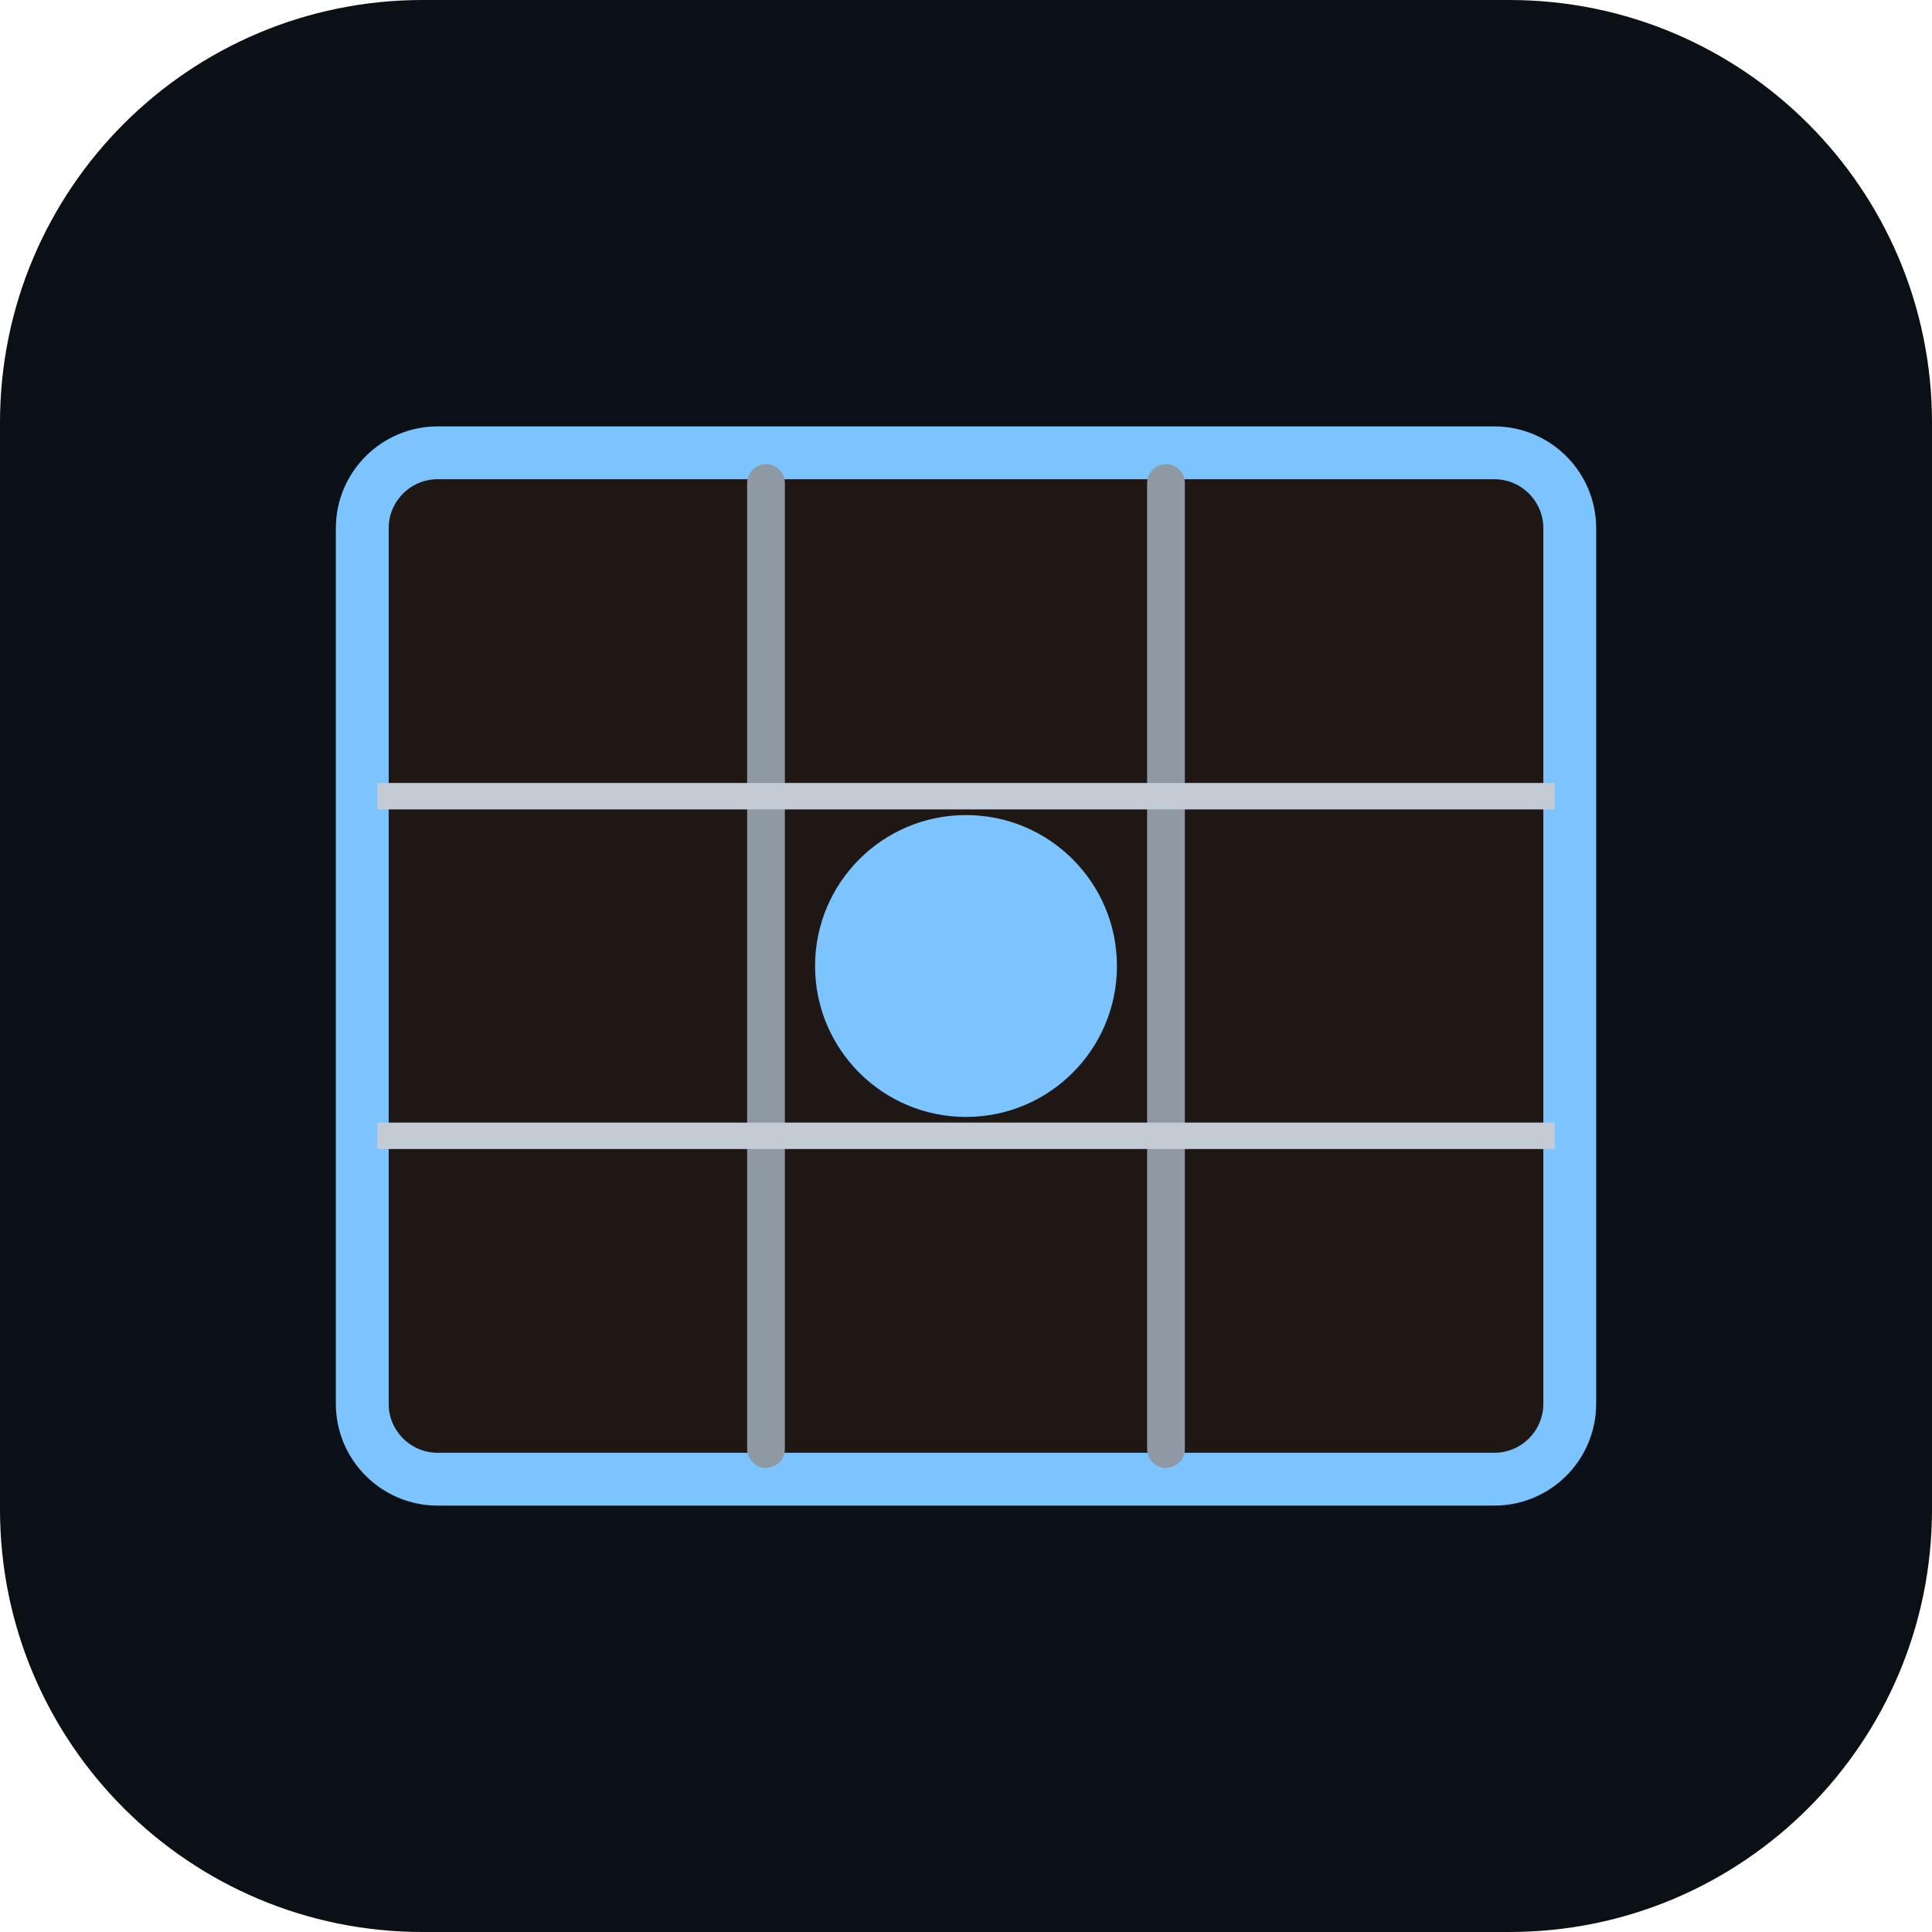
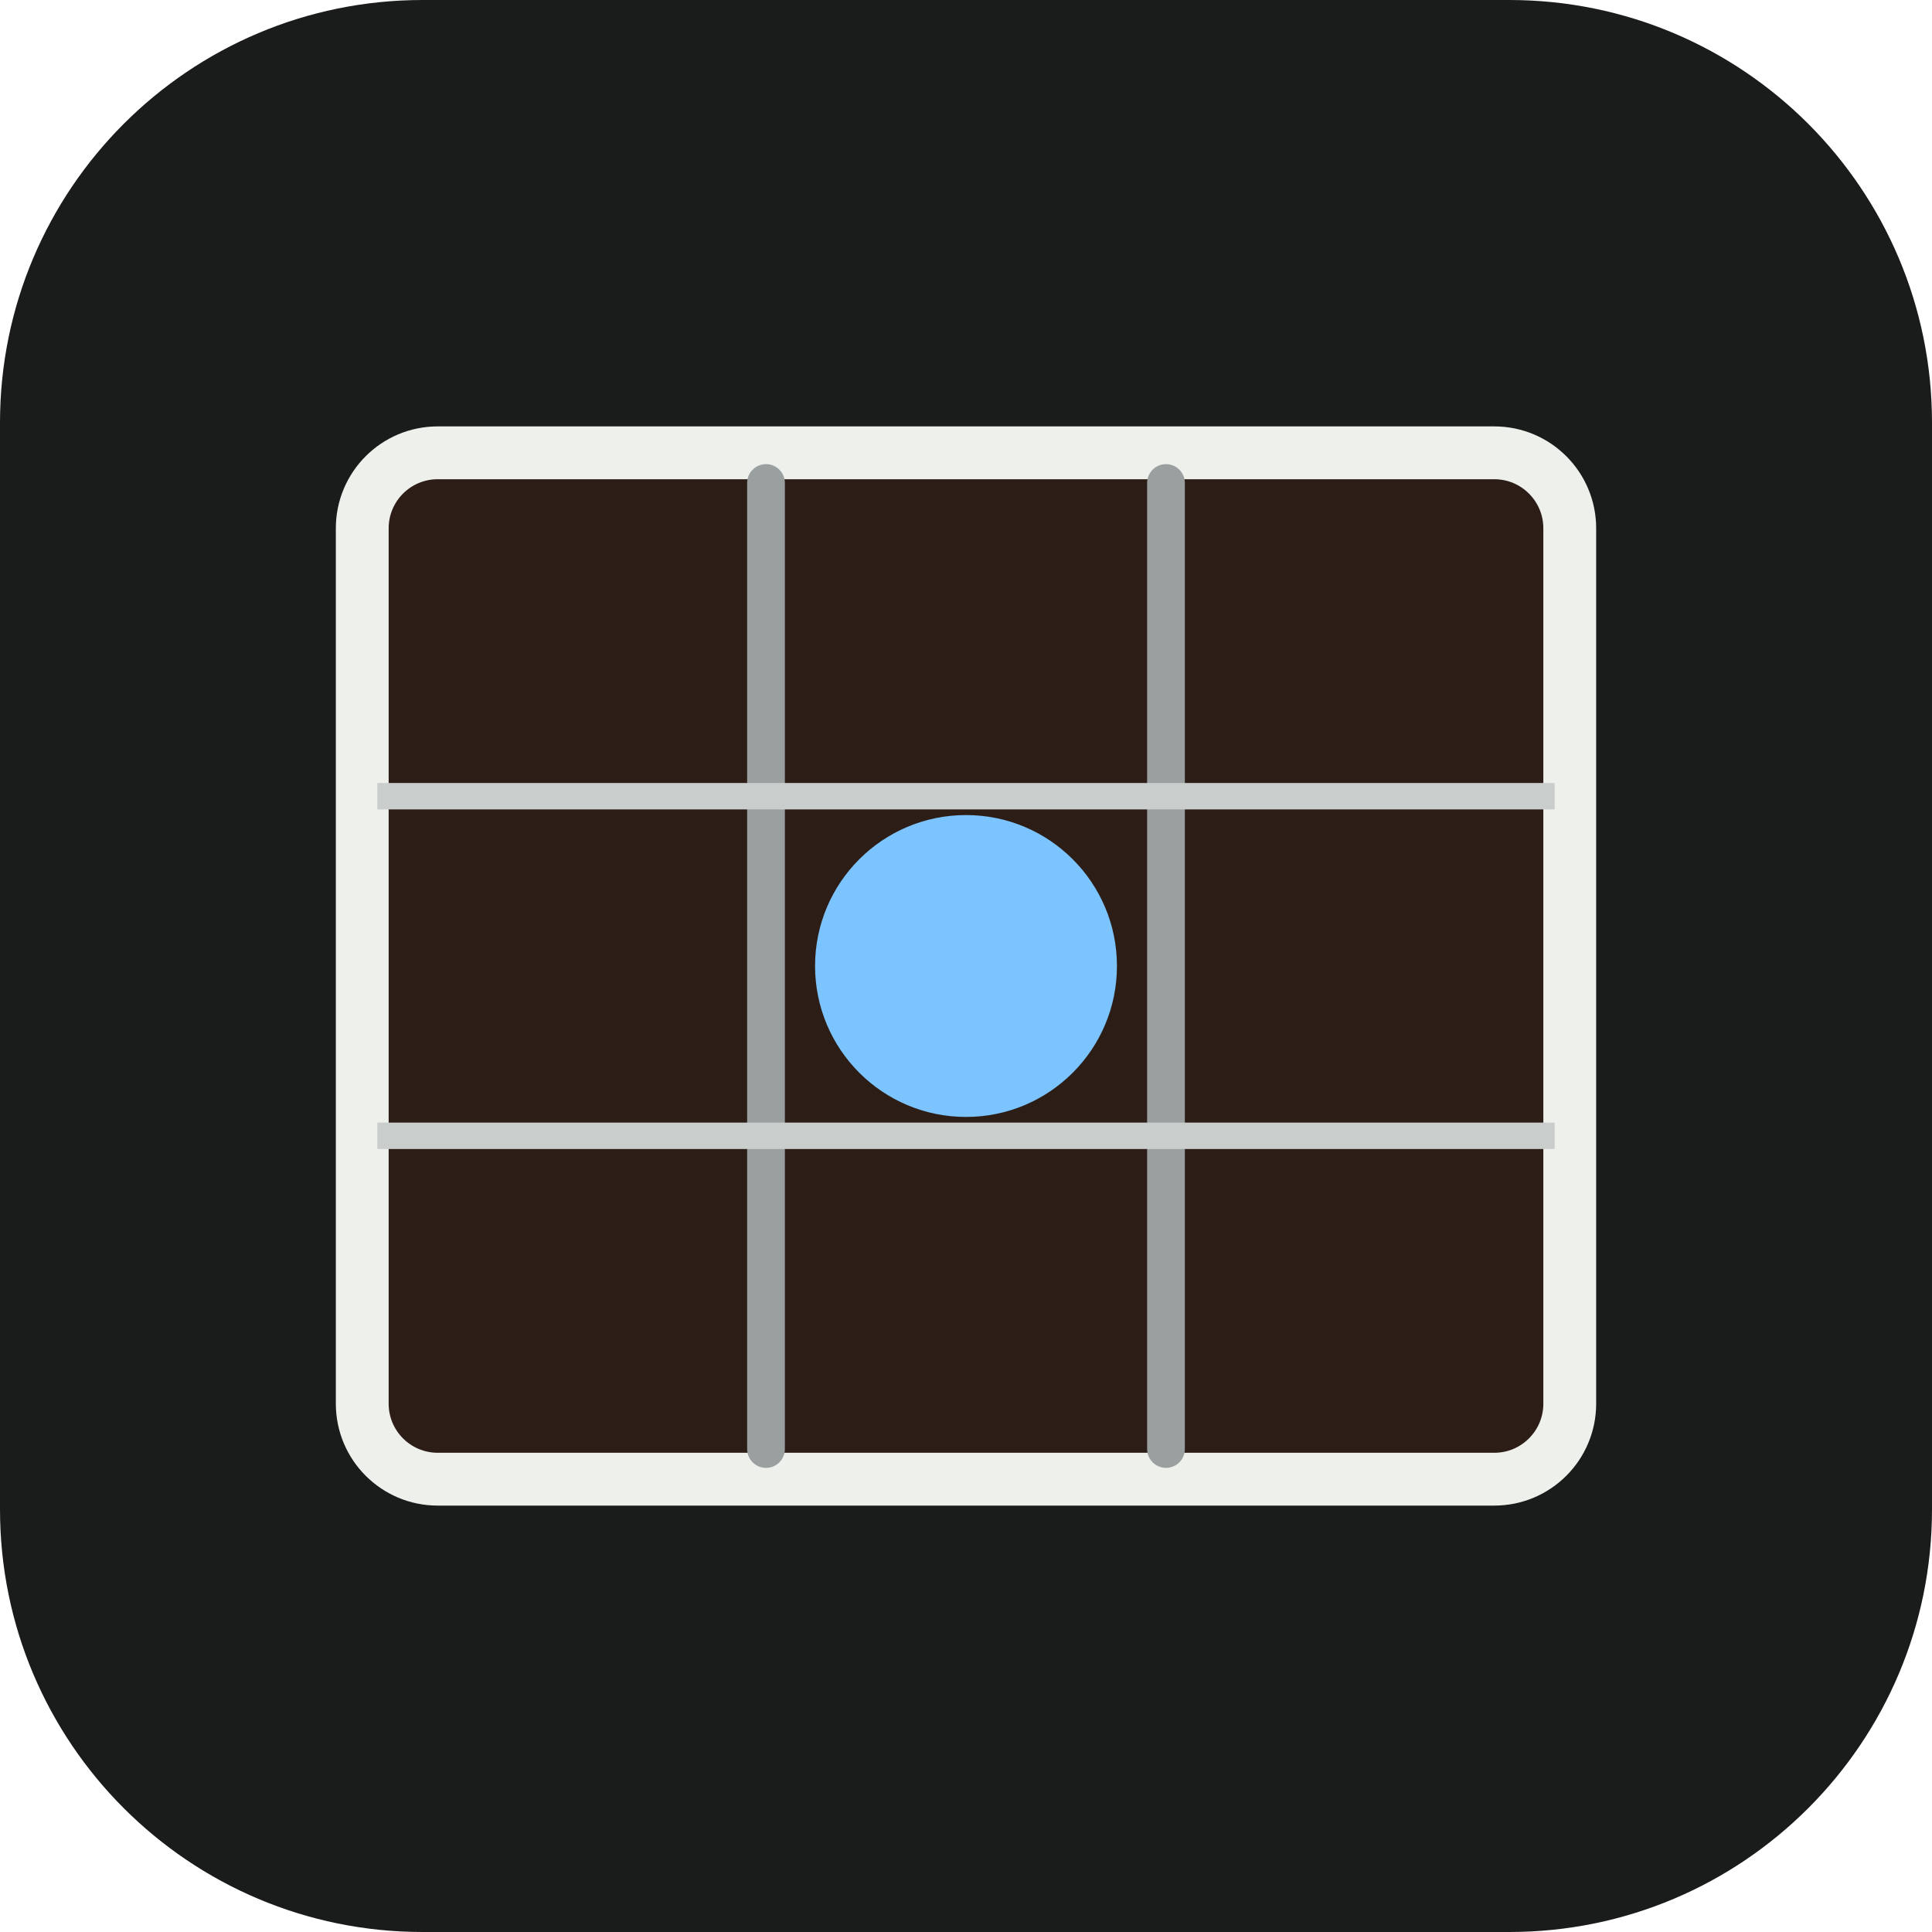
<svg xmlns="http://www.w3.org/2000/svg" viewBox="0 0 512 512">
-   <rect width="512" height="512" rx="112" fill="#0b1016" />
-   <rect x="96" y="120" width="320" height="272" rx="20" fill="#1f1714" stroke="#7cc4ff" stroke-width="14" />
-   <g stroke="#8e99a4" stroke-width="10" stroke-linecap="round">
+   <rect width="512" height="512" rx="112" fill="#1a1c1b" />
+   <rect x="96" y="120" width="320" height="272" rx="20" fill="#2c1e17" stroke="#eef0ec" stroke-width="14" />
+   <g stroke="#9a9fa0" stroke-width="10" stroke-linecap="round">
    <line x1="203" y1="128" x2="203" y2="384" />
    <line x1="309" y1="128" x2="309" y2="384" />
  </g>
-   <g stroke="#c3ccd5" stroke-width="7">
+   <g stroke="#c9cdcc" stroke-width="7">
    <line x1="100" y1="211" x2="412" y2="211" />
    <line x1="100" y1="301" x2="412" y2="301" />
  </g>
  <circle cx="256" cy="256" r="40" fill="#7cc4ff" />
</svg>
